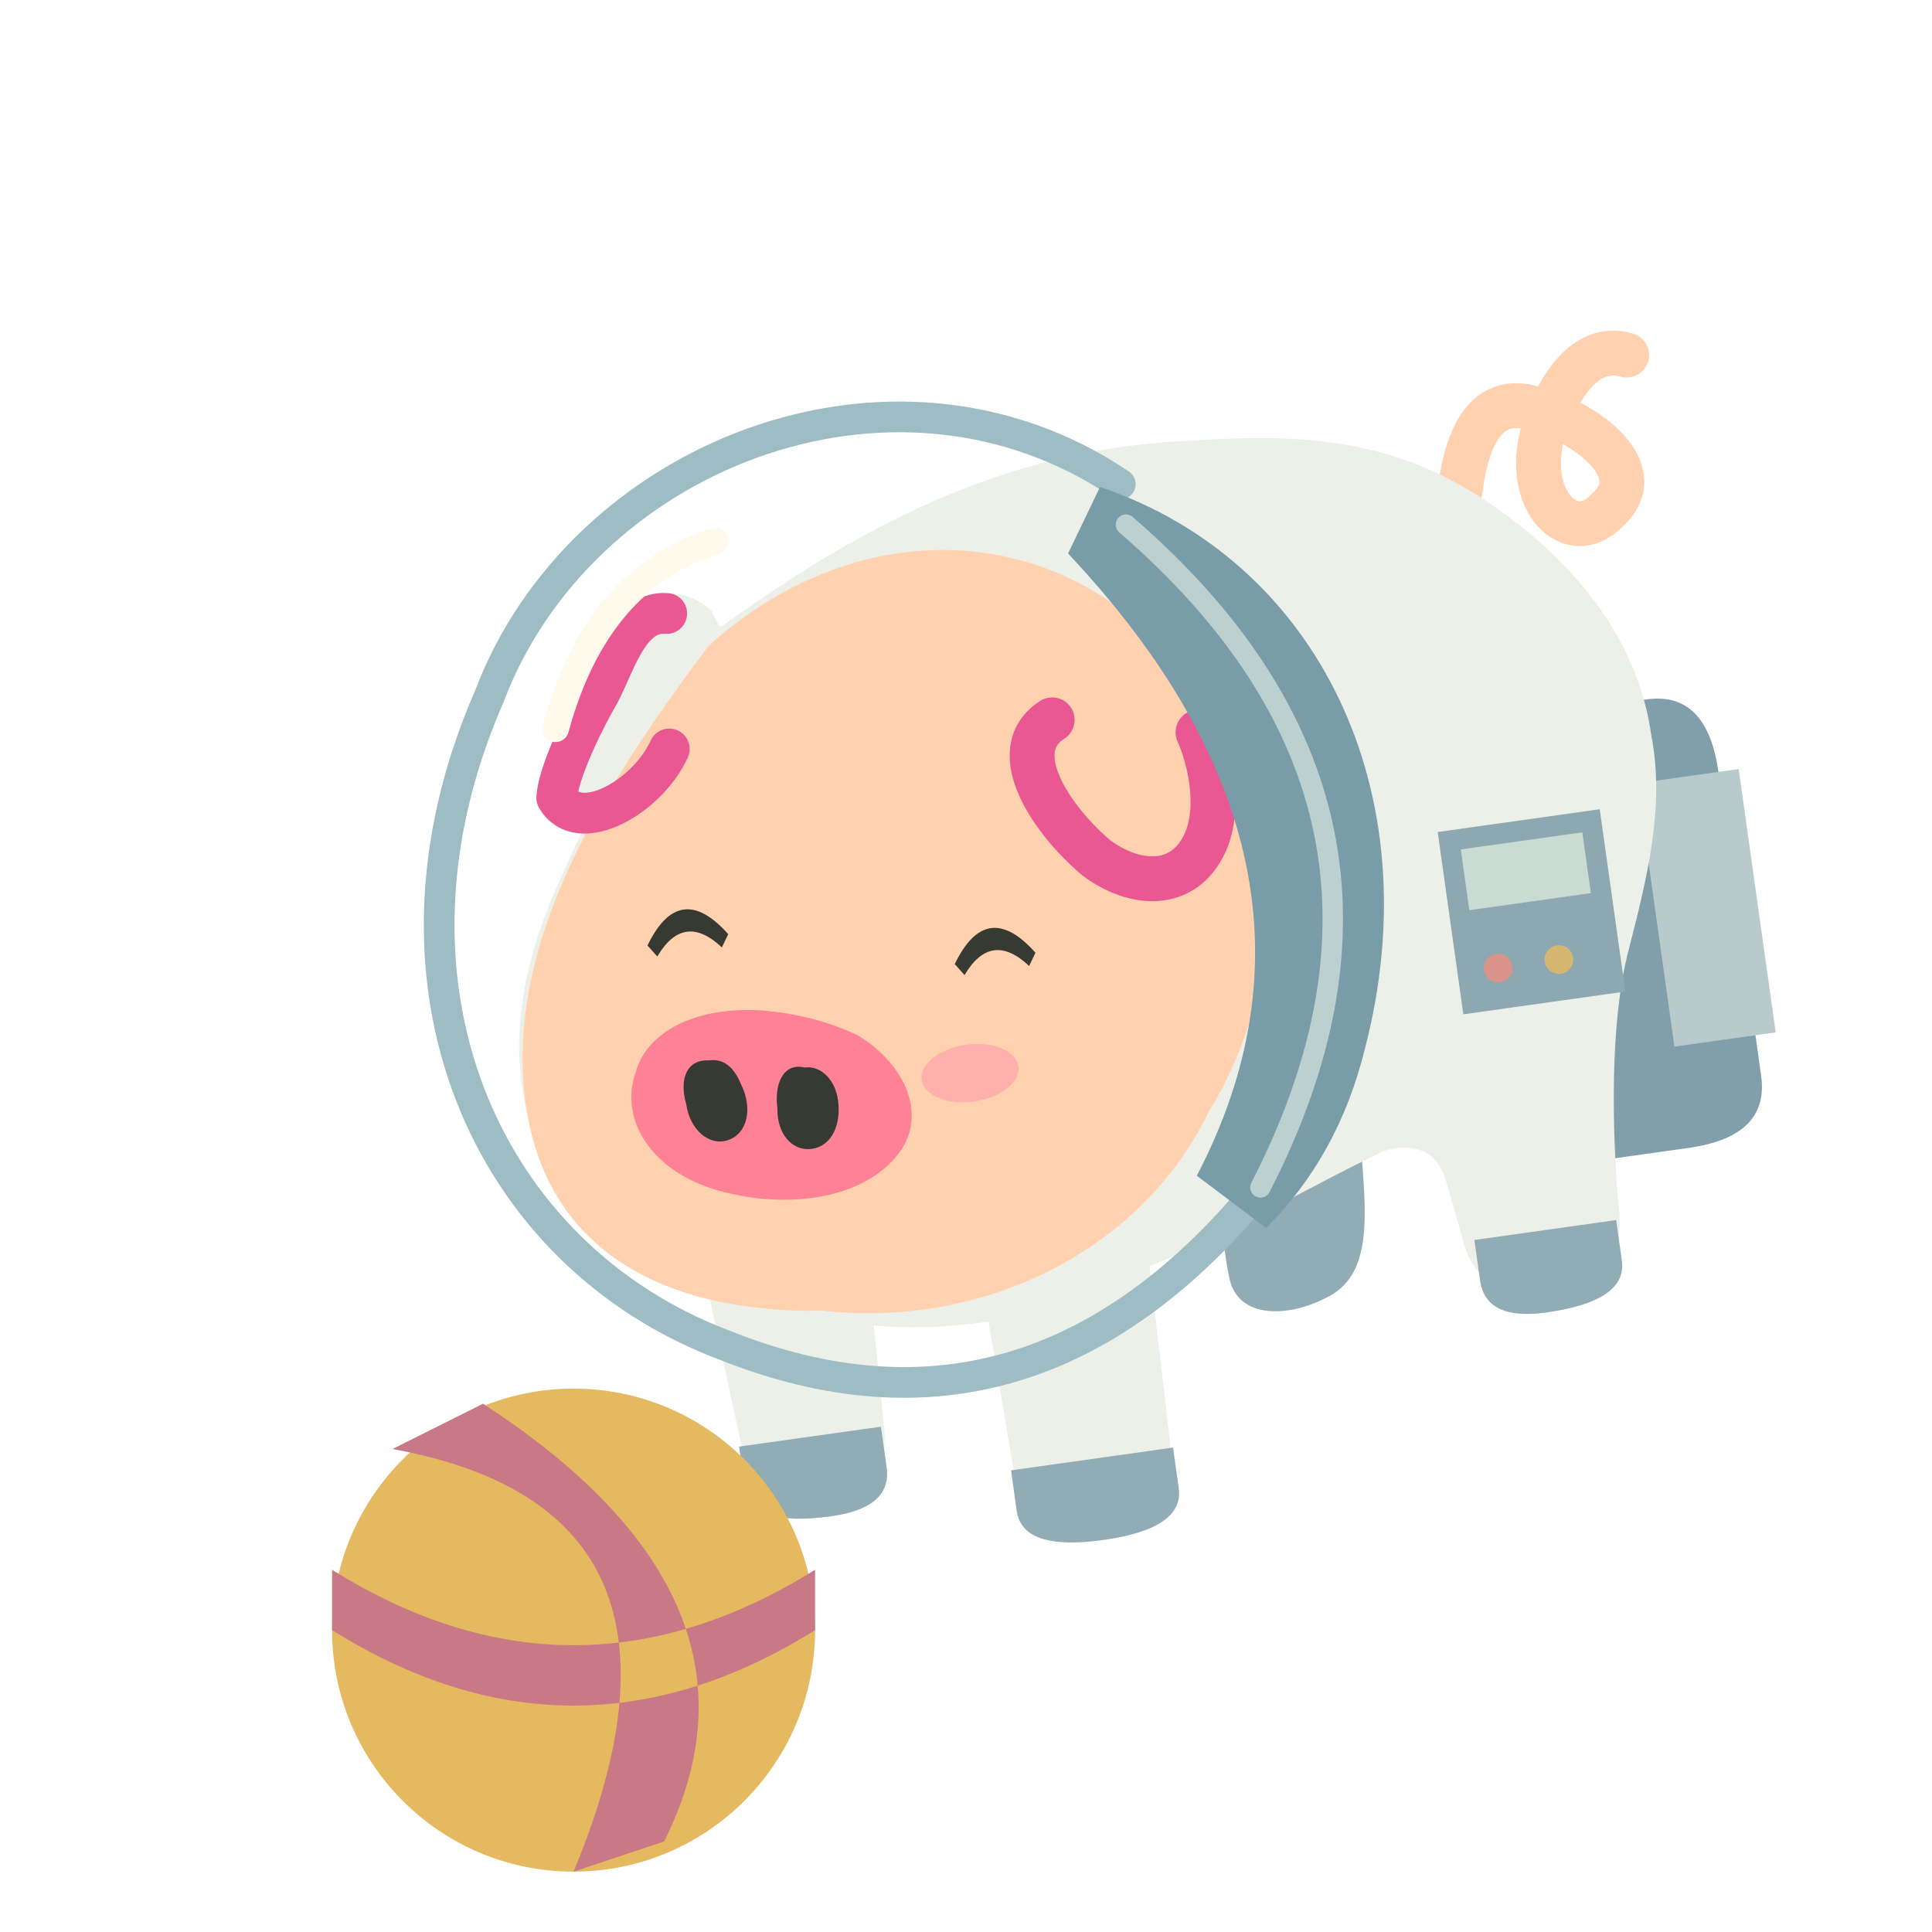
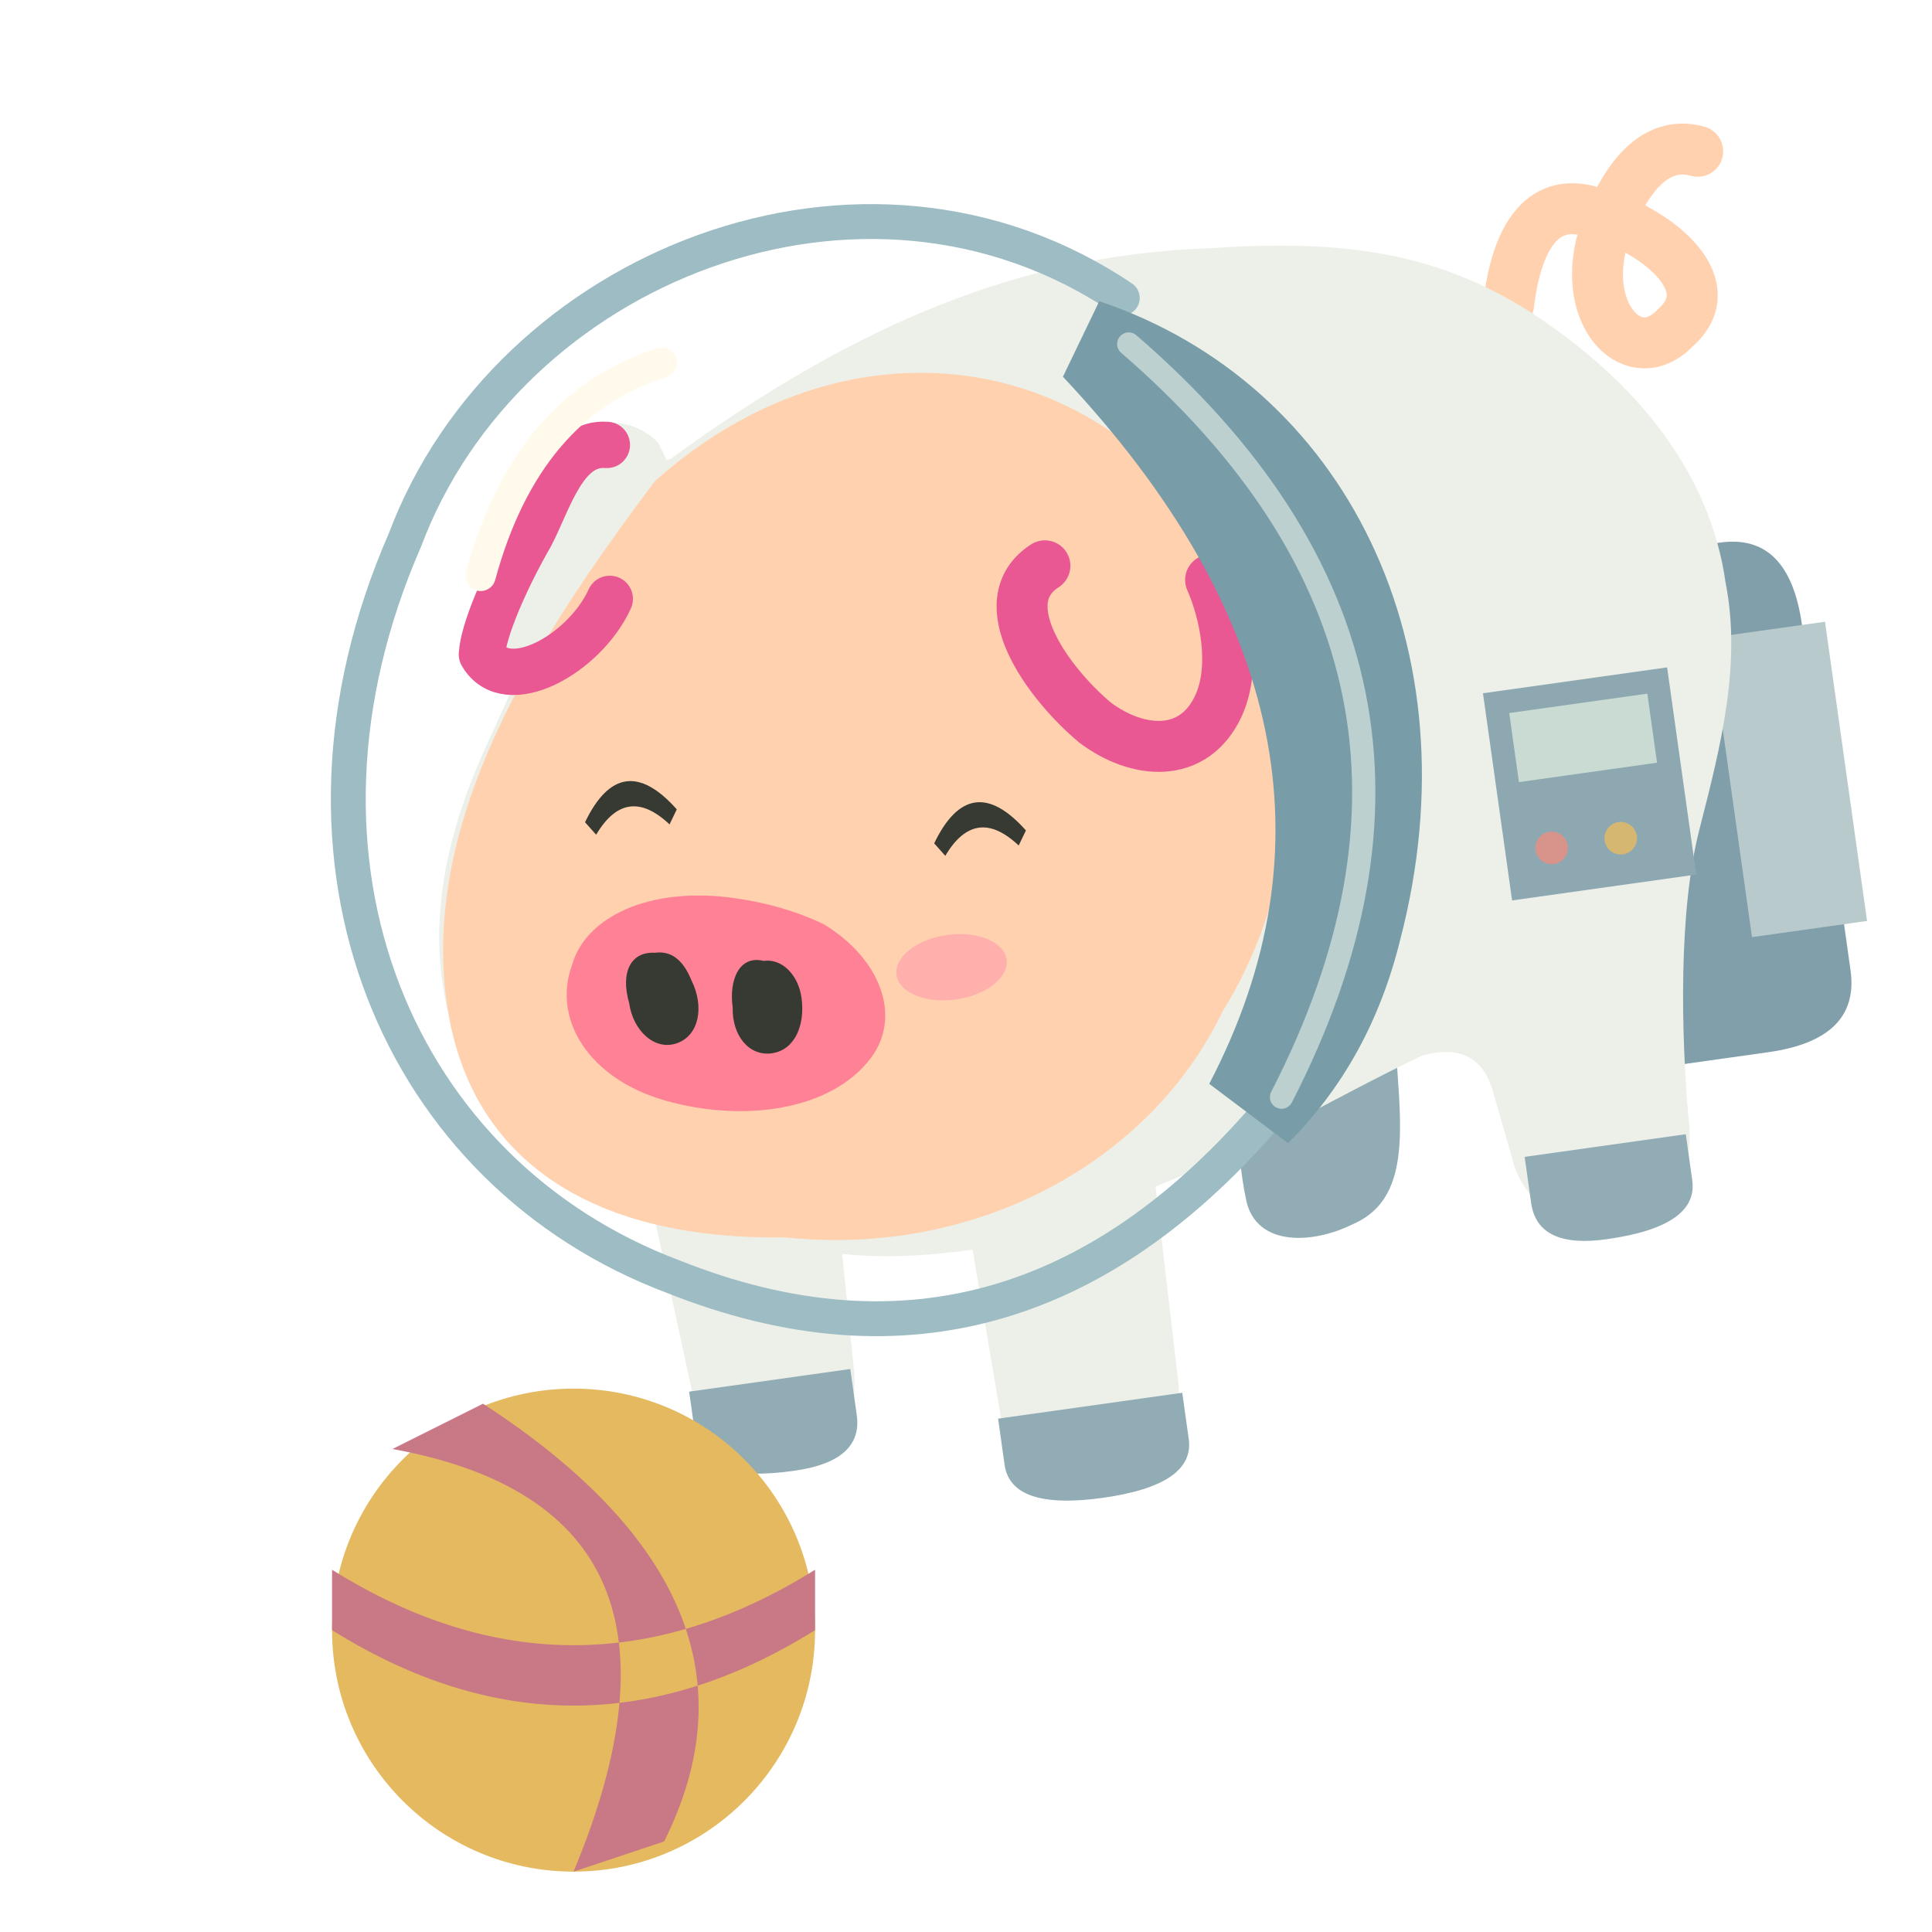
<svg xmlns="http://www.w3.org/2000/svg" width="64" height="64" viewBox="0 0 64 64" role="img" aria-label="宇航员猪·玩耍">
  <g transform="translate(14 3) scale(0.77)">
    <g transform="rotate(-8 32 44)">
-       <g transform="translate(3 9) scale(.88)">
+       <g>
        <path d="M52 23H59Q62 23 62 27V42Q62 45 58 45H52Z" fill="#819FAA" />
        <path d="M58 27H63V40H58Z" fill="#B8CACB" />
        <g transform="translate(-7.17 -0.78) scale(0.1993)" stroke-linecap="round" stroke-linejoin="round">
          <path d="M294 62C298 47 305 40 315 45C327 50 341 64 329 72C319 80 309 67 316 51C322 39 330 31 339 35" fill="none" stroke="#FFD1AF" stroke-width="11" />
        </g>
        <g transform="translate(-7.17 -0.78) scale(0.1993)" stroke-linecap="round" stroke-linejoin="round">
          <path fill="#91ACB5" d="M214 210C213 221 210 232 211 246C212 256 224 257 233 254C244 251 246 240 247 225L248 211Z" />
          <path fill="#EDF0E8" d="M110 70C155 46 192 37 231 41C259 43 279 48 298 64C320 83 332 105 332 128C333 146 326 163 319 180C312 197 309 223 308 241C308 254 301 260 289 260C277 260 270 255 269 244L267 230C266 222 261 219 253 220C231 227 213 235 192 240L191 282C191 292 185 298 173 298C159 298 152 293 152 284L151 248C140 248 131 247 123 245L122 271C121 282 116 287 104 287C93 287 88 283 87 273L84 232C63 224 52 210 48 192C42 170 48 148 62 126C69 115 75 106 80 94C87 79 96 68 110 70Z" />
          <path fill="#EDF0E8" d="M63 107C64 97 75 81 84 68C90 58 102 58 108 66L115 87L90 113Z" />
        </g>
        <path d="M10 53H17V55Q17 57 14 57Q10 57 10 55Z" fill="#91ACB5" />
        <path d="M23 56H31V58Q31 60 27 60Q23 60 23 58Z" fill="#91ACB5" />
        <path d="M47 48H54V50Q54 52 50 52Q47 52 47 50Z" fill="#91ACB5" />
        <path d="M48 28H56V37H48Z" fill="#8DA8B1" />
        <path d="M49 29H55V32H49Z" fill="#CADBD3" />
        <ellipse cx="50" cy="35" rx="0.7" ry="0.7" fill="#D8948A" />
        <ellipse cx="53" cy="35" rx="0.7" ry="0.7" fill="#D5B772" />
        <path d="M14 14C23 8 33 11 37 19C41 25 40 34 35 40C31 46 23 49 15 47C7 46 2 42 2 35C2 27 8 20 14 14Z" fill="#FFD1AF" />
        <g transform="translate(-7.17 -0.78) scale(0.1993)" stroke-linecap="round" stroke-linejoin="round">
          <path d="M97 65C88 63 83 75 78 82C71 91 65 101 64 106C68 116 86 109 93 98" fill="none" stroke="#E95892" stroke-width="10" />
          <path d="M187 104C174 110 184 129 193 139C201 147 213 150 220 139C225 131 224 119 222 112" fill="none" stroke="#E95892" stroke-width="11" />
          <path fill="#373A32" d="M81 145Q91 130 101 145L99 148Q91 138 83 148Z" />
          <path fill="#373A32" d="M155 160Q165 145 175 160L173 163Q165 153 157 163Z" />
          <path fill="#FF8195" d="M108 165C91 161 78 166 74 175C68 186 74 200 90 207C106 214 125 214 135 204C143 196 140 183 129 174C123 170 116 167 108 165Z" />
          <path fill="#373A32" d="M92 175C87 174 84 178 85 185C85 191 89 196 94 195C99 194 101 188 99 182C98 178 96 175 92 175Z" />
          <path fill="#373A32" d="M115 180C110 178 107 183 107 189C106 195 109 200 114 200C119 200 122 195 122 189C122 184 119 180 115 180Z" />
        </g>
        <ellipse cx="23.72" cy="36.49" rx="2.39" ry="1.4" fill="#FFAFAC" />
        <path d="M35 9C25 0 9 4 3 15C-5 28-1 42 10 48Q24 56 37 44" fill="none" stroke="#9DBCC3" stroke-width="1.5" stroke-linecap="round" stroke-linejoin="round" />
        <path d="M34 9C44 14 48 26 43 38Q41 43 37 46L34 43Q44 29 32 12Z" fill="#789CA8" />
        <path d="M35 11Q49 27 37 44" fill="none" stroke="#BCD0D0" stroke-width="1" stroke-linecap="round" stroke-linejoin="round" />
        <path d="M6 17Q9 10 15 9" fill="none" stroke="#FFFAEC" stroke-width="1.3" stroke-linecap="round" stroke-linejoin="round" />
      </g>
    </g>
  </g>
  <g transform="translate(2 0)">
    <ellipse cx="17" cy="54" rx="8" ry="8" fill="#E4B95F" />
    <path d="M11 48Q22 50 17 62L20 61Q24 53 14 46.5ZM9 52Q17 57 25 52L25 54Q17 59 9 54Z" fill="#C97886" />
  </g>
</svg>
